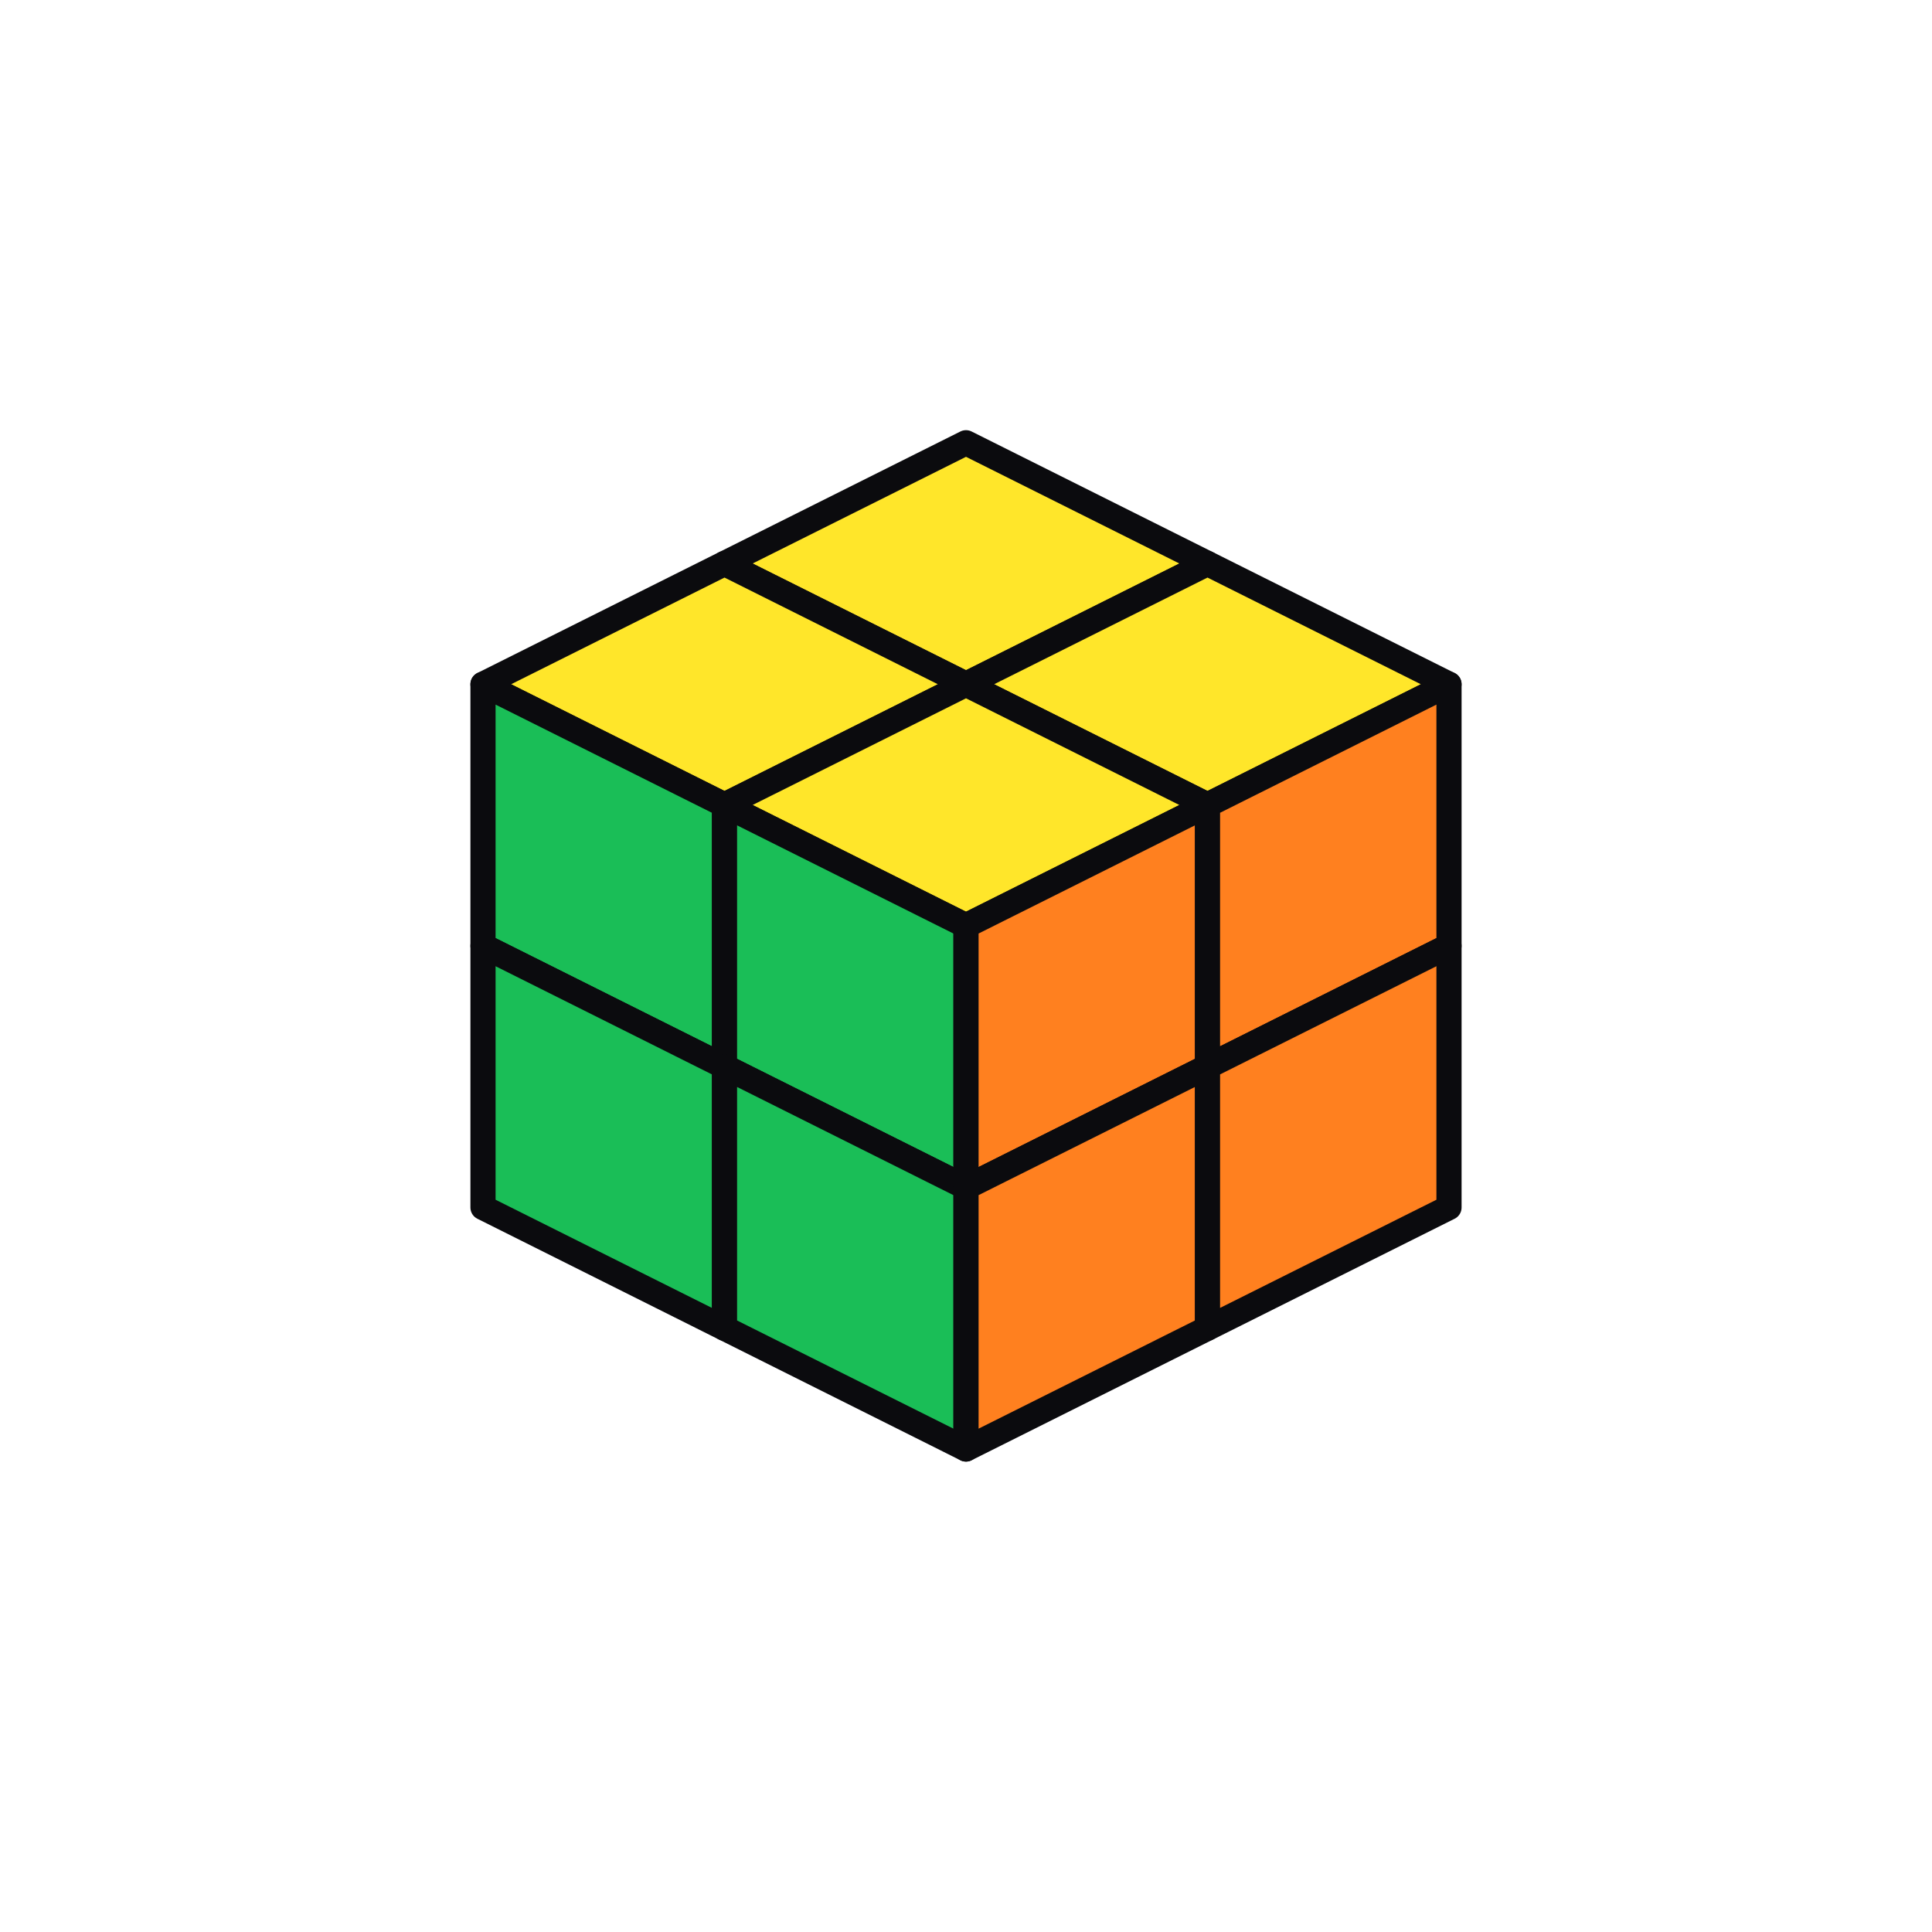
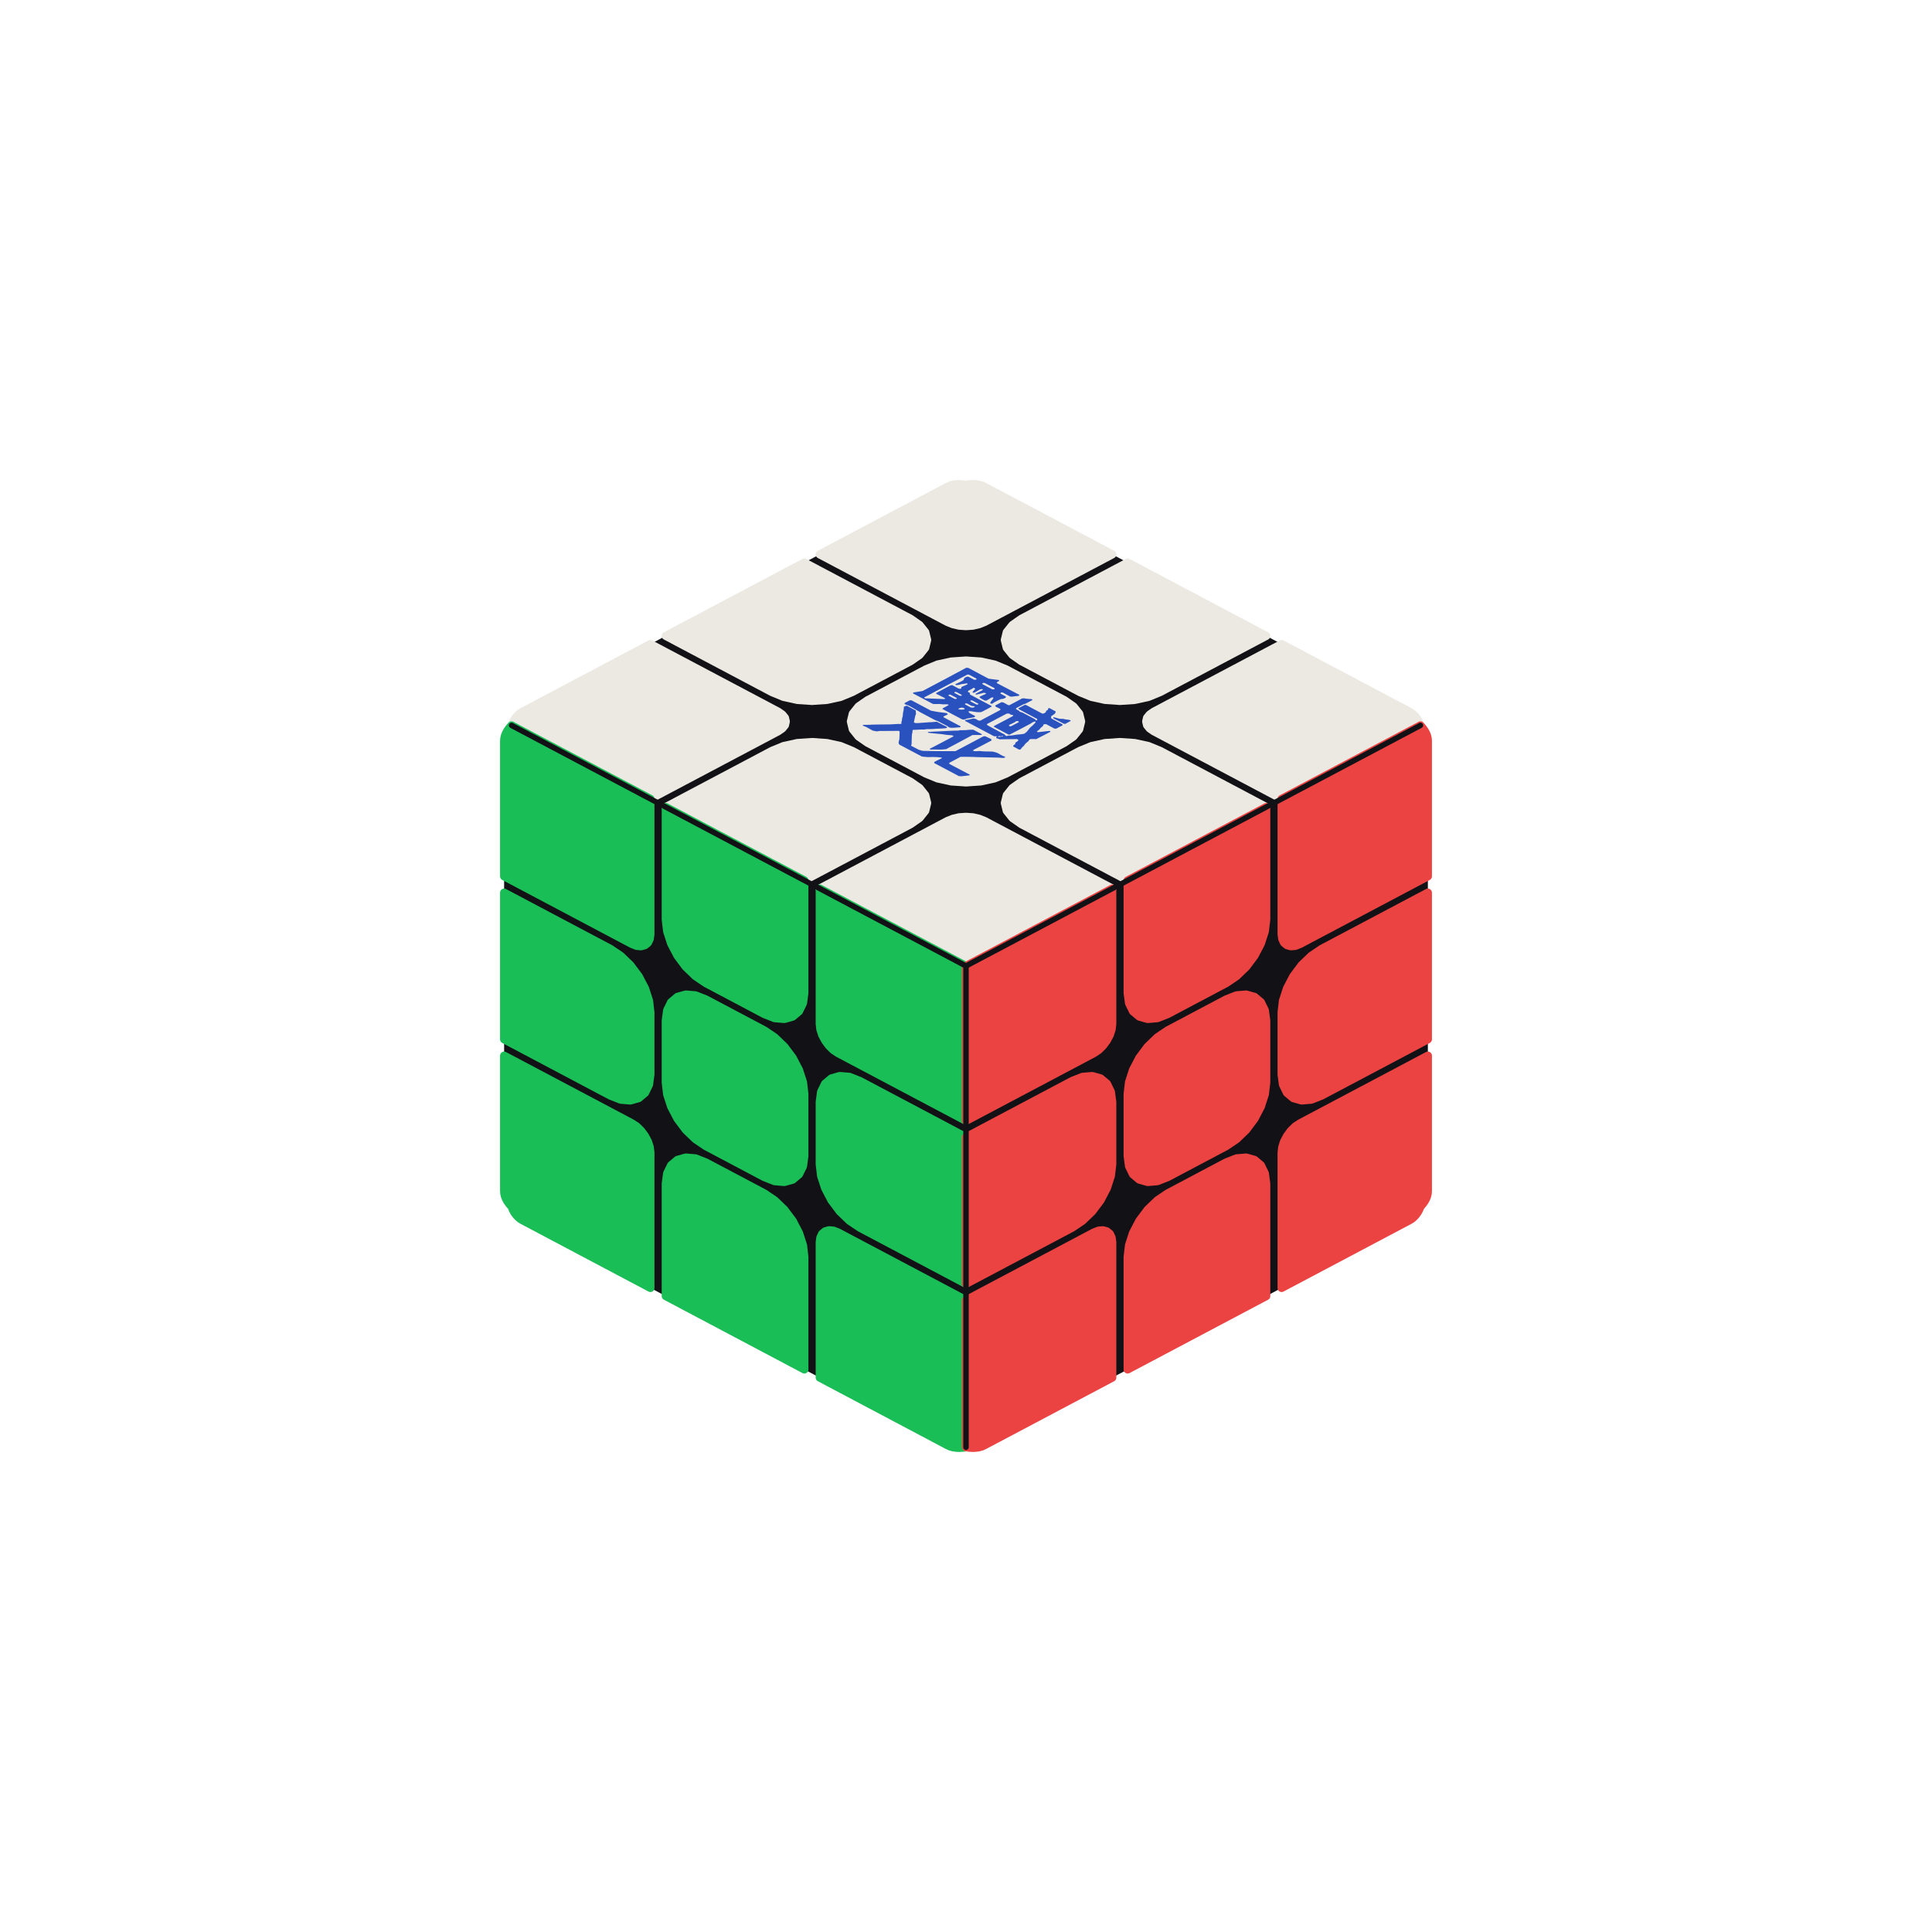
<svg xmlns="http://www.w3.org/2000/svg" viewBox="0 0 192 192" width="1024" height="1024">
-   <g transform="translate(32 22)">
-     <g stroke="#0b0b0e" stroke-width="2.5" stroke-linejoin="round">
-       <polygon points="64,22 88,34 64,46 40,34" fill="#ffe62a" />
-       <polygon points="88,34 112,46 88,58 64,46" fill="#ffe62a" />
-       <polygon points="40,34 64,46 40,58 16,46" fill="#ffe62a" />
-       <polygon points="64,46 88,58 64,70 40,58" fill="#ffe62a" />
-       <polygon points="16,46 40,58 40,84 16,72" fill="#1abe57" />
-       <polygon points="40,58 64,70 64,96 40,84" fill="#1abe57" />
-       <polygon points="16,72 40,84 40,110 16,98" fill="#1abe57" />
-       <polygon points="40,84 64,96 64,122 40,110" fill="#1abe57" />
-       <polygon points="64,70 88,58 88,84 64,96" fill="#ff801f" />
-       <polygon points="88,58 112,46 112,72 88,84" fill="#ff801f" />
-       <polygon points="64,96 88,84 88,110 64,122" fill="#ff801f" />
-       <polygon points="88,84 112,72 112,98 88,110" fill="#ff801f" />
+   <svg x="42" y="42.9" width="108" height="106.2" viewBox="0 0 120 118">
+     <polygon points="57.96,6.08 58.24,5.95 58.55,5.86 58.88,5.81 59.23,5.79 59.6,5.81 60,5.86 60.4,5.81 60.77,5.79 61.12,5.81 61.45,5.86 61.76,5.95 62.04,6.08 108.96,30.92 109.22,31.08 109.46,31.28 109.67,31.51 109.87,31.78 110.04,32.09 110.18,32.43 110.43,32.72 110.64,33.01 110.8,33.3 110.91,33.58 110.98,33.87 111,34.16 111,83.84 110.98,84.13 110.91,84.42 110.8,84.7 110.64,84.99 110.43,85.28 110.18,85.57 110.04,85.91 109.87,86.22 109.67,86.49 109.46,86.72 109.22,86.92 108.96,87.08 62.04,111.92 61.76,112.05 61.45,112.14 61.12,112.19 60.77,112.21 60.4,112.19 60,112.14 59.6,112.19 59.23,112.21 58.88,112.19 58.55,112.14 58.24,112.05 57.96,111.92 11.04,87.08 10.78,86.92 10.54,86.72 10.33,86.49 10.13,86.22 9.96,85.91 9.82,85.57 9.57,85.28 9.36,84.99 9.2,84.7 9.09,84.42 9.02,84.13 9,83.84 9,34.16 9.02,33.87 9.09,33.58 9.2,33.3 9.36,33.01 9.57,32.72 9.82,32.43 9.96,32.09 10.13,31.78 10.33,31.51 10.54,31.28 10.78,31.08 11.04,30.92" fill="#121216" />
+     <g stroke-width="0.9" stroke-linejoin="round">
+       <polygon points="57.96,6.08 58.24,5.95 58.55,5.86 58.88,5.81 59.23,5.79 59.6,5.81 60,5.86 60.4,5.81 60.77,5.79 61.12,5.81 61.45,5.86 61.76,5.95 62.04,6.08 76.15,13.55 62.04,21.02 61.44,21.26 60.75,21.42 60,21.47 59.25,21.42 58.56,21.26 57.96,21.02 43.85,13.55" fill="#ece8e2" stroke="#ece8e2" />
+       <polygon points="77.85,14.45 93.15,22.55 81.42,28.76 80.13,29.29 78.62,29.62 77,29.73 75.38,29.62 73.87,29.29 72.58,28.76 66.12,25.34 65.13,24.65 64.5,23.86 64.29,23 64.5,22.14 65.13,21.35 66.12,20.66" fill="#ece8e2" stroke="#ece8e2" />
+       <polygon points="94.85,23.45 108.96,30.92 109.22,31.08 109.46,31.28 109.67,31.51 109.87,31.78 110.04,32.09 110.18,32.43 110.04,32.51 109.87,32.6 109.67,32.7 109.46,32.82 109.22,32.94 108.96,33.08 94.85,40.55 80.74,33.08 80.28,32.76 79.99,32.4 79.9,32 79.99,31.6 80.28,31.24 80.74,30.92" fill="#ece8e2" stroke="#ece8e2" />
+       <polygon points="42.15,14.45 53.88,20.66 54.87,21.35 55.5,22.14 55.71,23 55.5,23.86 54.87,24.65 53.88,25.34 47.42,28.76 46.13,29.29 44.62,29.62 43,29.73 41.38,29.62 39.87,29.29 38.58,28.76 26.85,22.55" fill="#ece8e2" stroke="#ece8e2" />
+       <polygon points="55.58,26.24 56.87,25.71 58.38,25.38 60,25.27 61.62,25.38 63.13,25.71 64.42,26.24 70.88,29.66 71.87,30.35 72.5,31.14 72.71,32 72.5,32.86 71.87,33.65 70.88,34.34 64.42,37.76 63.13,38.29 61.62,38.62 60,38.73 58.38,38.62 56.87,38.29 55.58,37.76 49.12,34.34 48.13,33.65 47.5,32.86 47.29,32 47.5,31.14 48.13,30.35 49.12,29.66" fill="#ece8e2" stroke="#ece8e2" />
+       <polygon points="72.58,35.24 73.87,34.71 75.38,34.38 77,34.27 78.62,34.38 80.13,34.71 81.42,35.24 93.15,41.45 77.85,49.55 66.12,43.34 65.13,42.65 64.5,41.86 64.29,41 64.5,40.14 65.13,39.35 66.12,38.66" fill="#ece8e2" stroke="#ece8e2" />
+       <polygon points="25.15,23.45 39.26,30.92 39.72,31.24 40.01,31.6 40.1,32 40.01,32.4 39.72,32.76 39.26,33.08 25.15,40.55 11.04,33.08 10.78,32.94 10.54,32.82 10.33,32.7 10.13,32.6 9.96,32.51 9.82,32.43 9.96,32.09 10.13,31.78 10.33,31.51 10.54,31.28 10.78,31.08 11.04,30.92" fill="#ece8e2" stroke="#ece8e2" />
+       <polygon points="38.58,35.24 39.87,34.71 41.38,34.38 43,34.27 44.62,34.38 46.13,34.71 47.42,35.24 53.88,38.66 54.87,39.35 55.5,40.14 55.71,41 55.5,41.86 54.87,42.65 53.88,43.34 42.15,49.55 26.85,41.45" fill="#ece8e2" stroke="#ece8e2" />
+       <polygon points="57.96,42.98 58.56,42.74 59.25,42.58 60,42.53 60.75,42.58 61.44,42.74 62.04,42.98 76.15,50.45 62.04,57.92 61.76,58.07 61.45,58.23 61.12,58.41 60.77,58.59 60.4,58.79 60,59 59.6,58.79 59.23,58.59 58.88,58.41 58.55,58.23 58.24,58.07 57.96,57.92 43.85,50.45" fill="#ece8e2" stroke="#ece8e2" />
+       <polygon points="9,34.16 9.02,33.87 9.09,33.58 9.2,33.3 9.36,33.01 9.57,32.72 9.82,32.43 9.96,32.51 10.13,32.6 10.33,32.7 10.54,32.82 10.78,32.94 11.04,33.08 25.15,40.55 25.15,55.49 25.08,56.01 24.88,56.43 24.55,56.7 24.13,56.82 23.64,56.78 23.11,56.57 9,49.1" fill="#1abe57" stroke="#1abe57" />
+       <polygon points="26.85,41.45 42.15,49.55 42.15,61.97 42,63.1 41.56,64 40.86,64.59 39.94,64.85 38.87,64.76 37.73,64.31 31.27,60.89 30.13,60.12 29.06,59.09 28.14,57.86 27.44,56.52 27,55.16 26.85,53.87" fill="#1abe57" stroke="#1abe57" />
+       <polygon points="43.85,50.45 57.96,57.92 58.24,58.07 58.55,58.23 58.88,58.41 59.23,58.59 59.6,58.79 60,59 60,59.42 60,59.82 60,60.19 60,60.54 60,60.86 60,61.16 60,76.1 45.89,68.63 45.36,68.28 44.87,67.8 44.45,67.23 44.12,66.61 43.92,65.99 43.85,65.39" fill="#1abe57" stroke="#1abe57" />
+       <polygon points="9,50.9 20.73,57.11 21.87,57.88 22.94,58.91 23.86,60.14 24.56,61.48 25,62.84 25.15,64.13 25.15,70.97 25,72.1 24.56,73 23.86,73.59 22.94,73.85 21.87,73.76 20.73,73.31 9,67.1" fill="#1abe57" stroke="#1abe57" />
+       <polygon points="26.85,65.03 27,63.9 27.44,63 28.14,62.41 29.06,62.15 30.13,62.24 31.27,62.69 37.73,66.11 38.87,66.88 39.94,67.91 40.86,69.14 41.56,70.48 42,71.84 42.15,73.13 42.15,79.97 42,81.1 41.56,82 40.86,82.59 39.94,82.85 38.87,82.76 37.73,82.31 31.27,78.89 30.13,78.12 29.06,77.09 28.14,75.86 27.44,74.52 27,73.16 26.85,71.87" fill="#1abe57" stroke="#1abe57" />
+       <polygon points="43.85,74.03 44,72.9 44.44,72 45.14,71.41 46.06,71.15 47.13,71.24 48.27,71.69 60,77.9 60,94.1 48.27,87.89 47.13,87.12 46.06,86.09 45.14,84.86 44.44,83.52 44,82.16 43.85,80.87" fill="#1abe57" stroke="#1abe57" />
+       <polygon points="9,68.9 23.11,76.37 23.64,76.72 24.13,77.2 24.55,77.77 24.88,78.39 25.08,79.01 25.15,79.61 25.15,94.55 11.04,87.08 10.78,86.92 10.54,86.72 10.33,86.49 10.13,86.22 9.96,85.91 9.82,85.57 9.57,85.28 9.36,84.99 9.2,84.7 9.09,84.42 9.02,84.13 9,83.84" fill="#1abe57" stroke="#1abe57" />
+       <polygon points="26.85,83.03 27,81.9 27.44,81 28.14,80.41 29.06,80.15 30.13,80.24 31.27,80.69 37.73,84.11 38.87,84.88 39.94,85.91 40.86,87.14 41.56,88.48 42,89.84 42.15,91.13 42.15,103.55 26.85,95.45" fill="#1abe57" stroke="#1abe57" />
+       <polygon points="43.85,89.51 43.92,88.99 44.12,88.57 44.45,88.3 44.87,88.18 45.36,88.22 45.89,88.43 60,95.9 60,110.84 60,111.12 60,111.37 60,111.6 60,111.8 60,111.98 60,112.14 59.6,112.19 59.23,112.21 58.88,112.19 58.55,112.14 58.24,112.05 57.96,111.92 43.85,104.45" fill="#1abe57" stroke="#1abe57" />
+       <polygon points="60,61.16 60,60.86 60,60.54 60,60.19 60,59.82 60,59.42 60,59 60.4,58.79 60.77,58.59 61.12,58.41 61.45,58.23 61.76,58.07 62.04,57.92 76.15,50.45 76.15,65.39 76.08,65.99 75.88,66.61 75.55,67.23 75.13,67.8 74.64,68.28 74.11,68.63 60,76.1" fill="#eb4242" stroke="#eb4242" />
+       <polygon points="77.85,49.55 93.15,41.45 93.15,53.87 93,55.16 92.56,56.52 91.86,57.86 90.94,59.09 89.87,60.12 88.73,60.89 82.27,64.31 81.13,64.76 80.06,64.85 79.14,64.59 78.44,64 78,63.1 77.85,61.97" fill="#eb4242" stroke="#eb4242" />
+       <polygon points="94.85,40.55 108.96,33.08 109.22,32.94 109.46,32.82 109.67,32.7 109.87,32.6 110.04,32.51 110.18,32.43 110.43,32.72 110.64,33.01 110.8,33.3 110.91,33.58 110.98,33.87 111,34.16 111,49.1 96.89,56.57 96.36,56.78 95.87,56.82 95.45,56.7 95.12,56.43 94.92,56.01 94.85,55.49" fill="#eb4242" stroke="#eb4242" />
+       <polygon points="60,77.9 71.73,71.69 72.87,71.24 73.94,71.15 74.86,71.41 75.56,72 76,72.9 76.15,74.03 76.15,80.87 76,82.16 75.56,83.52 74.86,84.86 73.94,86.09 72.87,87.12 71.73,87.89 60,94.1" fill="#eb4242" stroke="#eb4242" />
+       <polygon points="77.85,73.13 78,71.84 78.44,70.48 79.14,69.14 80.06,67.91 81.13,66.88 82.27,66.11 88.73,62.69 89.87,62.24 90.94,62.15 91.86,62.41 92.56,63 93,63.9 93.15,65.03 93.15,71.87 93,73.16 92.56,74.52 91.86,75.86 90.94,77.09 89.87,78.12 88.73,78.89 82.27,82.31 81.13,82.76 80.06,82.85 79.14,82.59 78.44,82 78,81.1 77.85,79.97" fill="#eb4242" stroke="#eb4242" />
+       <polygon points="94.85,64.13 95,62.84 95.44,61.48 96.14,60.14 97.06,58.91 98.13,57.88 99.27,57.11 111,50.9 111,67.1 99.27,73.31 98.13,73.76 97.06,73.85 96.14,73.59 95.44,73 95,72.1 94.85,70.97" fill="#eb4242" stroke="#eb4242" />
+       <polygon points="60,95.9 74.11,88.43 74.64,88.22 75.13,88.18 75.55,88.3 75.88,88.57 76.08,88.99 76.15,89.51 76.15,104.45 62.04,111.92 61.76,112.05 61.45,112.14 61.12,112.19 60.77,112.21 60.4,112.19 60,112.14 60,111.98 60,111.8 60,111.6 60,111.37 60,111.12 60,110.84" fill="#eb4242" stroke="#eb4242" />
+       <polygon points="77.85,91.13 78,89.84 78.44,88.48 79.14,87.14 80.06,85.91 81.13,84.88 82.27,84.11 88.73,80.69 89.87,80.24 90.94,80.15 91.86,80.41 92.56,81 93,81.9 93.15,83.03 93.15,95.45 77.85,103.55" fill="#eb4242" stroke="#eb4242" />
+       <polygon points="94.85,79.61 94.92,79.01 95.12,78.39 95.45,77.77 95.87,77.2 96.36,76.72 96.89,76.37 111,68.9 111,83.84 110.98,84.13 110.91,84.42 110.8,84.7 110.64,84.99 110.43,85.28 110.18,85.57 110.04,85.91 109.87,86.22 109.67,86.49 109.46,86.72 109.22,86.92 108.96,87.08 94.85,94.55" fill="#eb4242" stroke="#eb4242" />
    </g>
-   </g>
+     <g fill="none" stroke="#121216" stroke-width="0.6" stroke-linecap="round" stroke-linejoin="round">
+       <polyline points="60,59 59.6,58.79 59.23,58.59 58.88,58.41 58.55,58.23 58.24,58.07 57.96,57.92 11.04,33.08 10.78,32.94 10.54,32.82 10.33,32.7 10.13,32.6 9.96,32.51 9.82,32.43" />
+       <polyline points="60,59 60.4,58.79 60.77,58.59 61.12,58.41 61.45,58.23 61.76,58.07 62.04,57.92 108.96,33.08 109.22,32.94 109.46,32.82 109.67,32.7 109.87,32.6 110.04,32.51 110.18,32.43" />
+       <polyline points="60,59 60,59.42 60,59.82 60,60.19 60,60.54 60,60.86 60,61.16 60,110.84 60,111.12 60,111.37 60,111.6 60,111.8 60,111.98 60,112.14" />
+     </g>
+     <g transform="matrix(17 9 -17 9 60 5)">
+       <svg x="1.14" y="1.14" width="0.72" height="0.72" viewBox="331 162 730 755" preserveAspectRatio="xMidYMid meet">
+         <path fill="#2a52be" fill-rule="evenodd" d="M 533.282 165.750 C 527.602 169.874, 521.553 173.499, 506.592 181.743 L 496.684 187.203 427.883 187.055 L 359.083 186.906 356.182 188.406 C 354.587 189.231, 352.712 191.282, 352.015 192.964 L 350.748 196.023 351.379 199.970 C 351.726 202.141, 352.023 268.243, 352.038 346.862 L 352.065 489.807 350.046 495.121 C 348.936 498.043, 346.635 502.373, 344.933 504.743 C 343.232 507.112, 340.717 511.814, 339.344 515.191 C 337.972 518.568, 335.737 522.790, 334.377 524.572 C 333.017 526.355, 331.659 529.329, 331.358 531.180 L 330.812 534.546 332.734 536.919 L 334.655 539.292 402.324 539.282 L 469.992 539.271 473.839 536.725 C 475.955 535.325, 481.232 530.284, 485.567 525.522 L 493.448 516.865 500.570 512.182 L 507.692 507.500 514.596 499.719 C 521.819 491.579, 524.565 490.025, 528.535 491.834 L 530.923 492.922 531.711 495.944 C 532.145 497.606, 532.229 506.511, 531.897 515.733 C 531.565 524.955, 531.656 533.485, 532.099 534.689 C 532.542 535.893, 533.897 537.410, 535.111 538.059 L 537.317 539.240 603.090 539.175 L 668.864 539.110 672.749 537.128 C 678.112 534.392, 678.669 533.429, 679.243 525.892 L 679.747 519.284 684.942 508.392 C 687.800 502.401, 691.457 494.944, 693.069 491.821 L 696 486.142 695.985 481.821 C 695.967 476.950, 695.414 475.780, 692.367 474.177 L 690.233 473.054 672.867 473.277 L 655.500 473.500 648.681 471.145 L 641.862 468.791 640.789 466.436 L 639.716 464.082 641.348 461.592 C 643.217 458.739, 654.433 451.806, 660.809 449.563 C 666.816 447.450, 679.322 438.199, 683.606 432.700 C 685.576 430.171, 687.483 426.617, 687.844 424.801 C 688.205 422.986, 688.275 406.999, 688 389.276 L 687.500 357.052 685.316 354.870 L 683.132 352.688 612.316 352.827 C 573.367 352.904, 539.998 352.692, 538.162 352.356 L 534.825 351.745 530.577 347.311 L 526.329 342.878 519.300 342.674 L 512.271 342.470 510.480 340.985 C 509.496 340.168, 508.055 337.981, 507.279 336.124 L 505.868 332.748 506.481 326.624 C 506.819 323.256, 506.653 315.325, 506.113 309 L 505.132 297.500 506.455 296.146 L 507.779 294.793 510.749 295.445 C 512.383 295.804, 515.035 297.383, 516.642 298.954 L 519.563 301.810 522.475 311.155 C 526.132 322.893, 528.392 327.555, 531.372 329.508 C 534.390 331.485, 536.596 330.597, 537.890 326.885 L 538.921 323.929 538.309 304.184 L 537.698 284.439 539.468 280.708 L 541.238 276.978 543.710 276.358 L 546.182 275.738 548.341 277.904 L 550.500 280.071 550.500 304.378 L 550.500 328.685 551.872 330.343 C 553.492 332.298, 557.325 332.524, 558.780 330.750 C 559.343 330.063, 560.343 327.486, 561.001 325.025 C 561.660 322.564, 563.447 318.064, 564.974 315.025 C 566.500 311.986, 568.256 307.115, 568.875 304.200 C 569.494 301.285, 570.705 297.537, 571.567 295.871 L 573.133 292.842 576.640 291.377 C 580.716 289.674, 583.547 290.286, 585.111 293.208 L 586.220 295.280 585.147 304.390 C 584.556 309.401, 583.828 318.130, 583.529 323.788 L 582.985 334.076 585.378 336.468 C 588.864 339.955, 593.786 340.828, 609.775 340.796 L 624.049 340.768 627.206 338.634 L 630.363 336.500 631.084 333.790 C 631.481 332.300, 631.446 329.375, 631.007 327.290 C 630.568 325.206, 629.908 317.566, 629.542 310.312 L 628.875 297.125 630.938 295.062 C 634.756 291.244, 638.753 293.382, 641.475 300.698 C 642.457 303.339, 644.117 306.927, 645.163 308.671 C 646.209 310.415, 648.177 315.111, 649.536 319.107 C 650.895 323.103, 653.862 329.219, 656.129 332.698 L 660.251 339.025 662.546 339.601 C 666.277 340.537, 668.397 339.659, 669.882 336.560 L 671.280 333.643 670.140 327.456 L 669 321.269 669.006 301.885 C 669.009 291.223, 669.453 280.909, 669.993 278.965 C 670.533 277.021, 672.417 273.196, 674.179 270.465 L 677.384 265.500 677.777 259 L 678.171 252.500 677.110 249.750 C 676.527 248.238, 674.576 246.102, 672.775 245.004 L 669.500 243.007 652.797 243.004 L 636.094 243 633.615 241.870 C 630.679 240.532, 628.549 235.996, 629.480 233.063 C 629.844 231.916, 631.549 230.250, 633.268 229.361 L 636.395 227.744 660.947 228.230 L 685.500 228.715 688.086 227.416 C 691.464 225.721, 694.905 221.123, 699.254 212.495 C 701.193 208.648, 703.775 204.601, 704.992 203.502 C 709.946 199.030, 711.494 191.826, 708.250 188.342 L 706.500 186.462 631 186.981 L 555.500 187.500 553.304 186.614 L 551.108 185.728 549.554 181.844 L 548 177.960 548 171.551 L 548 165.143 546.429 163.571 C 545.564 162.707, 543.415 162, 541.652 162 L 538.446 162 533.282 165.750 M 893.685 170.305 C 892.196 171.455, 891.631 173.150, 891.882 175.710 C 891.947 176.375, 893.751 178.539, 895.891 180.519 L 899.781 184.119 900.169 190.992 L 900.558 197.866 903.593 201.683 C 907.891 207.089, 907.871 207.041, 908.952 214.660 C 910.158 223.162, 909.559 225.660, 905.855 227.575 L 902.964 229.070 854.732 228.999 C 828.204 228.960, 803.667 228.944, 800.205 228.964 L 793.909 229 791.657 231.252 L 789.406 233.503 789.497 254.768 L 789.589 276.033 791.823 278.267 L 794.058 280.500 858 280.616 L 921.941 280.731 924.515 282.418 C 927.303 284.244, 929 287.707, 929 291.565 L 929 294 927.750 293.999 C 927.063 293.999, 924.133 293.099, 921.239 291.999 L 915.979 290 873.382 290 L 830.786 290 823.837 291.677 L 816.887 293.355 812.194 291.672 L 807.500 289.990 798.200 289.995 L 788.901 290 785.907 288.452 C 784.261 287.601, 782.483 285.771, 781.957 284.387 L 781 281.870 781.011 257.685 L 781.022 233.500 782.407 228.937 L 783.792 224.374 784.146 200.100 L 784.500 175.825 782.139 173.913 C 780.841 172.861, 778.789 172, 777.579 172 L 775.380 172 770.241 176.250 C 762.285 182.829, 757.364 186.197, 750.154 190 L 743.518 193.500 741.177 197 L 738.835 200.500 739.022 243 C 739.125 266.375, 739.162 286.047, 739.105 286.715 C 739.047 287.383, 737.987 288.488, 736.750 289.171 L 734.500 290.411 718.897 290.128 L 703.293 289.844 699.263 290.929 C 697.047 291.526, 694.662 292.702, 693.965 293.542 L 692.697 295.070 692.599 315.182 L 692.500 335.293 694.204 338.096 L 695.909 340.898 699.949 341.986 L 703.989 343.074 716.934 342.391 L 729.879 341.707 732.987 342.994 C 734.696 343.702, 736.729 345.509, 737.504 347.009 L 738.914 349.735 739.048 417.263 L 739.182 484.791 738.099 486.815 C 737.503 487.929, 735.383 489.379, 733.387 490.037 L 729.759 491.235 722.846 490.553 L 715.932 489.872 710.611 490.977 C 707.684 491.585, 704.335 492.971, 703.168 494.058 L 701.047 496.034 698.879 503.172 C 696.589 510.711, 689.111 526.559, 685.590 531.336 L 683.500 534.171 686.306 536.586 C 687.849 537.913, 690.099 539.011, 691.306 539.023 C 692.513 539.036, 736.905 539.063, 789.954 539.083 L 886.409 539.120 889.763 535.564 C 893.059 532.071, 896.987 530.256, 898.812 531.384 C 899.321 531.698, 900.025 533.758, 900.378 535.961 L 901.018 539.966 903.518 541.603 L 906.017 543.241 912.759 541.638 C 916.466 540.756, 921.143 539.790, 923.152 539.490 L 926.803 538.946 930.564 534.356 C 932.633 531.832, 937.740 526.252, 941.913 521.956 C 969.151 493.917, 976.853 485.887, 979.610 482.650 L 982.720 479 986.926 479 C 995.307 479, 997.692 482.546, 999.556 497.774 L 1000.817 508.078 1004.831 512.433 L 1008.846 516.788 1009.460 521.644 C 1010.267 528.018, 1011.934 534.166, 1013.312 535.854 C 1013.920 536.599, 1015.561 537.677, 1016.959 538.249 L 1019.500 539.291 1038.500 539.534 L 1057.500 539.778 1059.250 538.234 L 1061 536.690 1061 533.717 C 1061 532.081, 1059.710 528.439, 1058.132 525.622 C 1056.555 522.805, 1053.809 515.100, 1052.031 508.500 L 1048.797 496.500 1045.527 490.500 C 1043.729 487.200, 1041.947 482.700, 1041.568 480.500 C 1041.189 478.300, 1039.781 473.274, 1038.440 469.332 C 1037.098 465.390, 1036 460.624, 1036 458.742 L 1036 455.319 1033.059 449.410 C 1031.442 446.159, 1029.628 442.198, 1029.029 440.606 L 1027.940 437.712 1029.023 434.432 L 1030.105 431.151 1039.439 422.313 L 1048.774 413.476 1049.224 366.488 L 1049.675 319.500 1048.314 317.250 L 1046.954 315 1044.581 315 L 1042.207 315 1039.185 318.442 C 1037.522 320.336, 1034.477 324.948, 1032.418 328.692 C 1030.358 332.437, 1027.256 337.300, 1025.524 339.500 C 1023.791 341.700, 1020.705 346.516, 1018.665 350.203 C 1016.624 353.889, 1013.450 358.501, 1011.610 360.453 L 1008.264 364 1005.754 364 C 1001.974 364, 1000.935 361.955, 999.502 351.690 L 998.192 342.312 995.548 337.094 C 992.862 331.794, 988 314.474, 988 310.207 C 988 307.299, 986.534 304.452, 982.853 300.215 L 980 296.930 980 293.388 L 980 289.846 982.923 286.923 L 985.846 284 988.673 283.857 C 990.228 283.778, 1002.784 283.830, 1016.576 283.972 L 1041.653 284.231 1044.718 282.646 L 1047.783 281.061 1048.689 278.280 L 1049.596 275.500 1049.356 255.081 L 1049.117 234.662 1046.534 232.081 L 1043.952 229.500 1018.496 229.844 C 1004.495 230.033, 986.645 229.859, 978.829 229.456 L 964.619 228.724 958.336 222.112 L 952.053 215.500 952.026 211.301 C 952.012 208.991, 951.064 202.249, 949.919 196.319 L 947.838 185.536 944.420 179.424 C 942.541 176.062, 940.062 172.461, 938.913 171.421 L 936.824 169.531 916.027 169.321 L 895.231 169.111 893.685 170.305 M 1038.945 177.450 C 1033.117 179.598, 1027.621 182.653, 1025.634 184.851 C 1024.607 185.986, 1020.816 187.897, 1017.208 189.097 L 1010.649 191.280 1004.443 197.053 C 997.209 203.783, 994.184 205.496, 987.928 206.405 C 982.271 207.227, 967.930 212.495, 966.925 214.121 C 965.693 216.115, 966.909 217.655, 971.270 219.625 L 975.422 221.500 982.961 221.496 C 987.107 221.494, 1002.783 221.382, 1017.795 221.246 L 1045.091 221 1047.342 218.749 L 1049.592 216.499 1049.406 199.499 C 1049.176 178.541, 1049.382 180.382, 1047 178 C 1044.706 175.706, 1043.840 175.647, 1038.945 177.450 M 402.704 229.596 C 401.166 230.430, 399.556 232.099, 399.126 233.306 C 398.525 234.989, 398.271 523.140, 398.867 526.179 C 399.233 528.044, 402.481 530, 405.212 530 L 408.280 530 417.890 520.613 C 423.176 515.450, 429.300 510.313, 431.500 509.198 C 433.700 508.083, 441.125 501.718, 448 495.053 C 454.875 488.389, 462.777 481.645, 465.560 480.067 C 470.800 477.096, 476.342 471.538, 478.257 467.335 L 479.360 464.915 477.430 463.064 L 475.500 461.213 446.500 461.960 L 417.500 462.707 414.813 461.361 C 413.336 460.620, 411.824 459.524, 411.453 458.925 C 410.949 458.109, 410.504 373.964, 410.931 360.306 C 410.969 359.099, 412.070 356.868, 413.377 355.348 L 415.755 352.584 436.619 352.765 L 457.483 352.947 461.205 351.945 C 464.810 350.974, 468 347.860, 468 345.311 C 468 344.627, 465.939 341.746, 463.420 338.910 L 458.841 333.754 459.450 325.127 C 459.784 320.382, 460.540 312.156, 461.130 306.846 L 462.201 297.193 460.841 294.346 L 459.481 291.500 457.158 291.170 L 454.835 290.839 452.959 292.537 C 451.927 293.471, 450.384 296.339, 449.530 298.909 C 448.676 301.480, 446.224 305.918, 444.080 308.770 L 440.183 313.957 439.470 318.229 C 438.606 323.402, 433.735 333.356, 430.470 336.621 L 428.091 339 425.569 339 L 423.046 339 421.338 336.393 L 419.630 333.787 420.815 325.591 C 422.275 315.496, 422.363 286.847, 420.950 281.760 C 420.379 279.702, 418.093 275.918, 415.870 273.350 C 413.648 270.782, 411.418 267.599, 410.915 266.275 C 409.692 263.059, 409.764 254.390, 411.052 249.752 L 412.093 246.003 415.086 244.455 L 418.080 242.907 436.502 243.093 L 454.925 243.279 457.446 241.627 C 458.833 240.718, 460.258 238.822, 460.611 237.414 L 461.254 234.853 460.139 232.406 C 459.526 231.061, 457.865 229.519, 456.447 228.980 L 453.870 228 429.685 228.040 L 405.500 228.080 402.704 229.596 M 510.003 229.752 C 506.332 231.587, 505.424 233.569, 506.426 237.561 L 507.029 239.964 510.206 241.607 L 513.383 243.250 545.636 243.214 L 577.889 243.179 580.986 241.349 C 586.401 238.151, 586.415 232.759, 581.016 229.867 L 577.531 228 545.516 228.002 L 513.500 228.003 510.003 229.752 M 931.174 305.291 C 930.584 306.001, 929.637 308.659, 929.068 311.197 L 928.034 315.812 928.991 325.656 L 929.948 335.500 929.890 400 C 929.858 435.475, 929.502 467.146, 929.099 470.380 L 928.366 476.259 926.456 477.656 L 924.545 479.053 874.800 478.777 L 825.054 478.500 822.930 476.375 L 820.806 474.250 820.948 410.201 L 821.091 346.153 819.596 342.576 L 818.102 339 815.678 339 C 814.345 339, 811.203 339.908, 808.695 341.017 L 804.136 343.033 798.744 342.400 L 793.353 341.766 790.193 343.400 C 788.456 344.299, 786.351 346.354, 785.517 347.967 L 784 350.901 784 417.728 L 784 484.555 785.503 486.701 C 787.738 489.892, 792.928 491.168, 803.254 491.067 C 808.339 491.017, 835.143 491.180, 862.817 491.429 L 913.133 491.881 916.624 493.941 C 918.544 495.073, 921.421 496, 923.018 496 L 925.922 496 927.911 493.865 C 929.005 492.691, 930.204 490.347, 930.575 488.657 L 931.250 485.584 936.125 480.683 C 938.806 477.988, 941 475.230, 941 474.554 C 941 473.878, 942.730 470.890, 944.844 467.913 C 946.959 464.936, 949.382 460.434, 950.229 457.909 C 951.730 453.438, 953.927 450.061, 963.626 437.318 C 966.214 433.917, 969.408 428.517, 970.724 425.318 L 973.116 419.500 972.700 415 C 971.994 407.356, 967.448 391.769, 964.242 385.995 C 962.564 382.973, 960.875 378.925, 960.490 377 C 960.104 375.075, 958.518 371.025, 956.966 368 C 954.136 362.487, 951.929 354.654, 949.473 341.407 C 948.750 337.506, 947.022 331.616, 945.634 328.318 C 944.245 325.019, 942.569 320.111, 941.909 317.410 C 940.339 310.991, 938.524 307.481, 935.783 305.561 C 933.078 303.666, 932.548 303.635, 931.174 305.291 M 869.017 361.245 C 867.651 361.959, 866.102 363.767, 865.576 365.265 L 864.619 367.987 865.678 372.743 L 866.738 377.500 866.519 391 C 866.399 398.425, 865.952 406.842, 865.527 409.704 L 864.754 414.908 867.800 417.954 L 870.846 421 873.312 421 C 874.669 421, 876.786 420.184, 878.018 419.186 L 880.258 417.373 880.224 390.568 L 880.191 363.762 878.832 362.403 C 878.085 361.656, 876.129 360.798, 874.487 360.496 L 871.500 359.948 869.017 361.245 M 475.274 382.788 L 472.048 383.123 470.121 385.573 L 468.193 388.024 468.696 389.947 C 468.973 391.005, 470.102 392.687, 471.205 393.685 L 473.210 395.500 491.355 395.197 L 509.500 394.895 512 393.097 C 513.375 392.108, 514.637 390.384, 514.804 389.265 L 515.109 387.231 512.424 385.119 L 509.739 383.007 494.914 383.090 C 486.759 383.135, 479.731 383.010, 479.294 382.812 C 478.857 382.614, 477.048 382.603, 475.274 382.788 M 583.802 382.952 C 581.769 383.346, 579.406 384.248, 578.552 384.957 C 574.839 388.038, 578.356 394.903, 583.750 395.101 C 585.263 395.157, 594.375 395.121, 604 395.021 L 621.500 394.839 624 393.662 L 626.500 392.486 626.804 389.368 L 627.108 386.251 625.483 384.625 L 623.857 383 607.010 383 C 597.745 383, 589.564 382.828, 588.832 382.618 C 588.099 382.408, 585.836 382.558, 583.802 382.952 M 620.104 416.710 L 614.804 420.421 600.148 420.142 L 585.492 419.862 582.807 420.883 C 577.471 422.912, 576.607 429.588, 581.397 431.771 L 583.841 432.885 602.494 432.925 L 621.146 432.966 624.551 431.543 L 627.956 430.120 629.974 426.810 L 631.993 423.500 631.996 419.450 C 632.003 411.952, 628.165 411.068, 620.104 416.710 M 468.762 421.073 C 467.807 421.630, 466.553 422.966, 465.977 424.043 L 464.930 426 465.994 427.990 C 466.580 429.084, 468.283 430.611, 469.780 431.384 L 472.500 432.788 491.442 432.827 L 510.384 432.866 513.596 431.524 C 518.888 429.313, 519.366 423.399, 514.434 421.152 L 511.906 420 491.203 420.030 L 470.500 420.061 468.762 421.073 M 594.945 462.968 C 590.690 465.218, 589.339 467.880, 588.446 475.773 L 587.774 481.710 588.922 483.855 L 590.070 486 592.285 485.965 C 598.700 485.862, 612 472.608, 612 466.317 C 612 465.213, 611.177 463.565, 610.171 462.655 L 608.343 461 603.421 461.044 L 598.500 461.088 594.945 462.968 M 913.280 507.217 C 912.720 507.923, 911.969 510.123, 911.612 512.106 L 910.963 515.713 906.921 517.536 C 902.490 519.534, 901 521.521, 901 525.434 L 901 528 903.826 528 L 906.651 528 908.752 525.750 C 909.907 524.513, 911.168 522.150, 911.555 520.500 C 911.941 518.850, 913.360 516.314, 914.706 514.864 L 917.155 512.229 916.827 509.442 C 916.460 506.313, 914.817 505.283, 913.280 507.217 M 566.753 556.911 C 561.942 559.610, 556.577 563.019, 554.832 564.488 C 553.086 565.957, 548.107 568.912, 543.767 571.055 C 539.427 573.198, 534.586 575.871, 533.008 576.995 C 531.430 578.118, 527.295 580.115, 523.819 581.432 C 520.344 582.748, 515.338 585.042, 512.696 586.528 L 507.892 589.231 440.921 589.063 L 373.951 588.895 371.086 591.760 L 368.221 594.625 368.361 612.395 L 368.500 630.165 371.766 633.082 L 375.032 636 379.269 636 C 381.600 636, 386.430 635.188, 390.003 634.195 L 396.500 632.391 429.500 633.146 C 447.650 633.561, 465.200 634.335, 468.500 634.866 L 474.500 635.831 529 635.898 L 583.500 635.965 590.122 634.562 L 596.743 633.158 631.622 632.896 L 666.500 632.635 668.684 633.817 C 673.925 636.655, 683.579 633.787, 688.665 627.882 C 690.224 626.071, 693.353 622.544, 695.618 620.045 C 697.884 617.545, 700.466 614.069, 701.358 612.321 C 702.249 610.572, 705.233 606.564, 707.989 603.415 L 713 597.689 712.985 595.594 C 712.965 592.913, 712.059 591.594, 709.206 590.091 L 706.913 588.883 650.206 589.042 C 619.018 589.129, 592.696 588.876, 591.713 588.479 C 590.730 588.082, 589.250 586.451, 588.424 584.853 L 586.922 581.949 587.956 570.043 C 588.525 563.495, 588.713 557.415, 588.374 556.532 C 587.507 554.272, 582.703 552, 578.800 552.002 L 575.500 552.005 566.753 556.911 M 773.098 568.500 C 769.640 570.445, 759.166 582.610, 755.438 589.012 L 751.659 595.500 741.474 605.794 L 731.290 616.088 730.165 619.844 L 729.040 623.600 719.039 634.050 C 713.539 639.797, 707.342 646.902, 705.269 649.837 C 703.196 652.772, 696.972 660.197, 691.437 666.337 C 685.902 672.477, 679.690 680.059, 677.632 683.186 C 675.574 686.313, 669.840 693.233, 664.891 698.563 C 659.941 703.893, 653.513 711.460, 650.607 715.377 C 647.701 719.295, 642.993 725.200, 640.144 728.500 L 634.964 734.500 635.232 736.991 L 635.500 739.483 637.329 739.830 C 640.517 740.435, 643.936 739.052, 647.775 735.604 C 649.824 733.764, 653.750 731.125, 656.500 729.738 C 659.250 728.351, 662.400 726.218, 663.500 724.999 C 664.600 723.779, 667.975 721.530, 671 720 C 674.025 718.470, 677.354 716.273, 678.397 715.118 C 679.440 713.963, 682.365 711.814, 684.897 710.343 C 687.429 708.872, 691.145 706.274, 693.155 704.569 C 695.166 702.865, 698.541 700.852, 700.655 700.095 C 707.008 697.824, 721.129 688.961, 727.114 683.489 C 733.503 677.649, 738.422 675, 742.878 675 L 745.954 675 747.513 677.380 L 749.073 679.760 749.020 752.130 C 748.991 791.933, 748.693 827.449, 748.358 831.053 L 747.749 837.607 749.446 839.303 C 750.379 840.236, 752.077 841, 753.218 841 L 755.294 841 775.001 821.449 L 794.708 801.898 800.442 793.458 L 806.176 785.017 806.076 702.258 C 806.022 656.741, 805.698 616.271, 805.357 612.324 L 804.738 605.149 812.561 596.824 C 816.864 592.246, 823.480 585.544, 827.263 581.932 L 834.142 575.364 833.821 571.432 L 833.500 567.500 804.188 567.500 L 774.876 567.500 773.098 568.500 M 872.500 567.951 C 863.700 568.253, 855.892 568.892, 855.148 569.372 C 854.404 569.852, 853.154 571.781, 852.369 573.660 L 850.942 577.076 851.001 669.288 C 851.033 720.005, 851.046 762.622, 851.030 763.994 L 851 766.488 840.090 777.494 C 801.675 816.248, 788.582 829.133, 782.675 834 C 779.004 837.025, 769.616 845.741, 761.814 853.369 C 754.011 860.996, 745.008 869.417, 741.805 872.082 L 735.983 876.927 731.742 877.966 C 729.409 878.537, 725.025 879.746, 722 880.652 L 716.500 882.299 690.768 882.400 L 665.036 882.500 663.664 881.497 C 662.910 880.945, 661.286 878.521, 660.056 876.111 L 657.821 871.728 644.314 858.114 C 614.352 827.913, 593.350 805.548, 589.904 800.174 C 587.903 797.053, 582.614 790.675, 578.151 786 L 570.037 777.500 570.018 775.219 L 570 772.938 574.859 768.219 C 577.532 765.624, 580.668 761.700, 581.830 759.500 C 582.991 757.300, 588.941 750.325, 595.053 744 L 606.166 732.500 608.632 727.687 L 611.098 722.874 619.799 714.187 C 624.584 709.409, 630.176 703.025, 632.224 700 C 639.384 689.424, 642.568 685.444, 649.822 678 C 653.841 673.875, 658.048 668.700, 659.170 666.500 C 660.291 664.300, 662.938 660.700, 665.051 658.500 L 668.892 654.500 670.169 649.692 L 671.446 644.885 669.927 642.192 L 668.408 639.500 662.954 639.662 C 659.954 639.752, 644.375 639.977, 628.332 640.162 L 599.164 640.500 596.485 643 C 595.011 644.375, 592.946 647.176, 591.895 649.225 C 590.844 651.274, 588.076 655.165, 585.742 657.871 C 583.409 660.578, 579.250 665.398, 576.500 668.583 C 573.750 671.768, 570.549 676.027, 569.387 678.047 C 568.225 680.068, 563.904 685.721, 559.785 690.611 C 555.665 695.500, 551.488 701.067, 550.502 702.981 C 549.516 704.896, 545.758 709.722, 542.150 713.705 L 535.591 720.947 532.646 721.973 C 531.027 722.538, 528.610 723, 527.275 723 L 524.849 723 522.674 720.378 C 521.478 718.936, 518.025 714.933, 515 711.483 C 511.975 708.032, 507.250 701.966, 504.500 698.002 C 501.750 694.038, 496.238 687.128, 492.252 682.647 C 488.265 678.166, 483.403 671.462, 481.447 667.750 C 479.491 664.038, 477.545 661, 477.122 661 C 476.700 661, 474.137 658.816, 471.427 656.147 C 468.717 653.477, 463.666 648.729, 460.202 645.594 L 453.904 639.896 428.702 640.058 C 414.841 640.148, 402.262 639.898, 400.750 639.502 C 399.238 639.107, 396.845 639.073, 395.434 639.427 L 392.868 640.071 391.434 643.503 C 390.645 645.391, 390 649.191, 390 651.947 L 390 656.958 397.163 664.229 C 406.631 673.841, 415.621 684.334, 419.137 689.877 C 421.712 693.938, 431.361 704.867, 444.348 718.435 C 447.014 721.221, 450.256 725.525, 451.553 728 C 452.849 730.475, 458.916 737.900, 465.034 744.500 C 471.152 751.100, 477.254 758.636, 478.594 761.247 L 481.031 765.994 484.997 768.498 L 488.962 771.001 489.609 773.578 L 490.255 776.154 489.018 778.467 C 488.337 779.739, 486.727 781.343, 485.440 782.032 C 483.154 783.256, 476.514 790.932, 470.492 799.314 C 462.813 810.002, 454.399 819.311, 431.460 842.500 C 417.859 856.250, 405.118 869.525, 403.149 872 C 401.180 874.475, 397.416 878.836, 394.784 881.690 C 392.153 884.545, 390 887.296, 390 887.804 C 390 888.312, 385.050 893.680, 379 899.733 L 368 910.739 368 912.834 L 368 914.930 370.117 916.063 L 372.234 917.196 382.064 915.943 L 391.893 914.690 414.697 915.230 L 437.500 915.769 446.986 911.135 L 456.473 906.500 458.986 901.426 L 461.500 896.352 476 881.445 C 483.975 873.246, 497.475 859.499, 506 850.896 C 514.525 842.293, 522.441 833.969, 523.591 832.400 L 525.682 829.545 529.767 829.545 L 533.852 829.545 551.040 847.023 C 576.641 873.054, 588.499 886.035, 590.763 890.505 C 591.878 892.708, 595.875 897.719, 599.645 901.641 L 606.500 908.773 612.252 911.983 L 618.005 915.194 694.492 915.165 L 770.980 915.136 776.159 912.318 C 779.008 910.768, 783.400 907.653, 785.919 905.396 C 788.439 903.138, 791.927 900.557, 793.671 899.661 C 795.415 898.764, 797.854 896.561, 799.091 894.765 C 803.776 887.964, 818.020 873.874, 827.816 866.351 C 844.063 853.873, 845.748 853.159, 848.617 857.538 L 850.280 860.076 849.503 867.288 C 849.076 871.255, 848.622 881.475, 848.495 890 L 848.263 905.500 849.493 908.500 C 850.170 910.150, 851.642 912.318, 852.765 913.317 L 854.806 915.135 938.882 915.162 L 1022.958 915.189 1026.479 913.013 C 1030.865 910.303, 1036.121 903.928, 1038.923 897.922 C 1040.097 895.404, 1043.292 890.703, 1046.022 887.474 C 1048.752 884.245, 1051.723 879.673, 1052.624 877.315 L 1054.262 873.027 1052.818 870.852 L 1051.374 868.678 984.937 868.956 C 948.397 869.109, 917.150 869.193, 915.500 869.144 C 911.444 869.022, 908.107 867.107, 906.484 863.969 L 905.138 861.367 904.917 823.866 L 904.696 786.365 905.598 784.821 C 906.929 782.543, 950.031 741.013, 952.979 739.168 C 958.110 735.958, 965.788 729.145, 979.464 715.668 C 987.184 708.061, 996.708 699.399, 1000.629 696.421 C 1004.550 693.442, 1014.450 684.361, 1022.629 676.241 C 1030.808 668.121, 1039.525 660.225, 1042 658.693 C 1050.045 653.714, 1057.455 647.951, 1058.706 645.701 C 1059.379 644.490, 1059.945 642.038, 1059.965 640.250 L 1060 637 1058 635 C 1055.613 632.613, 1053.641 632.510, 1048.058 634.479 L 1043.865 635.959 1023.682 635.502 L 1003.500 635.044 993 638.171 L 982.500 641.299 978.288 644.171 C 975.972 645.751, 972.597 648.834, 970.788 651.022 C 965.177 657.811, 943.646 676.638, 938.445 679.302 L 933.500 681.836 928.457 687.668 C 925.683 690.876, 922.385 694.969, 921.128 696.765 C 918.534 700.470, 914.271 703, 910.622 703 L 908.145 703 905.962 700.250 L 903.779 697.500 904.380 690 C 904.710 685.875, 905.007 658.449, 905.038 629.053 L 905.096 575.605 903.227 573.053 C 900.776 569.705, 895.258 566.953, 891.500 567.203 C 889.850 567.313, 881.300 567.650, 872.500 567.951 " />
+       </svg>
+     </g>
+   </svg>
</svg>
